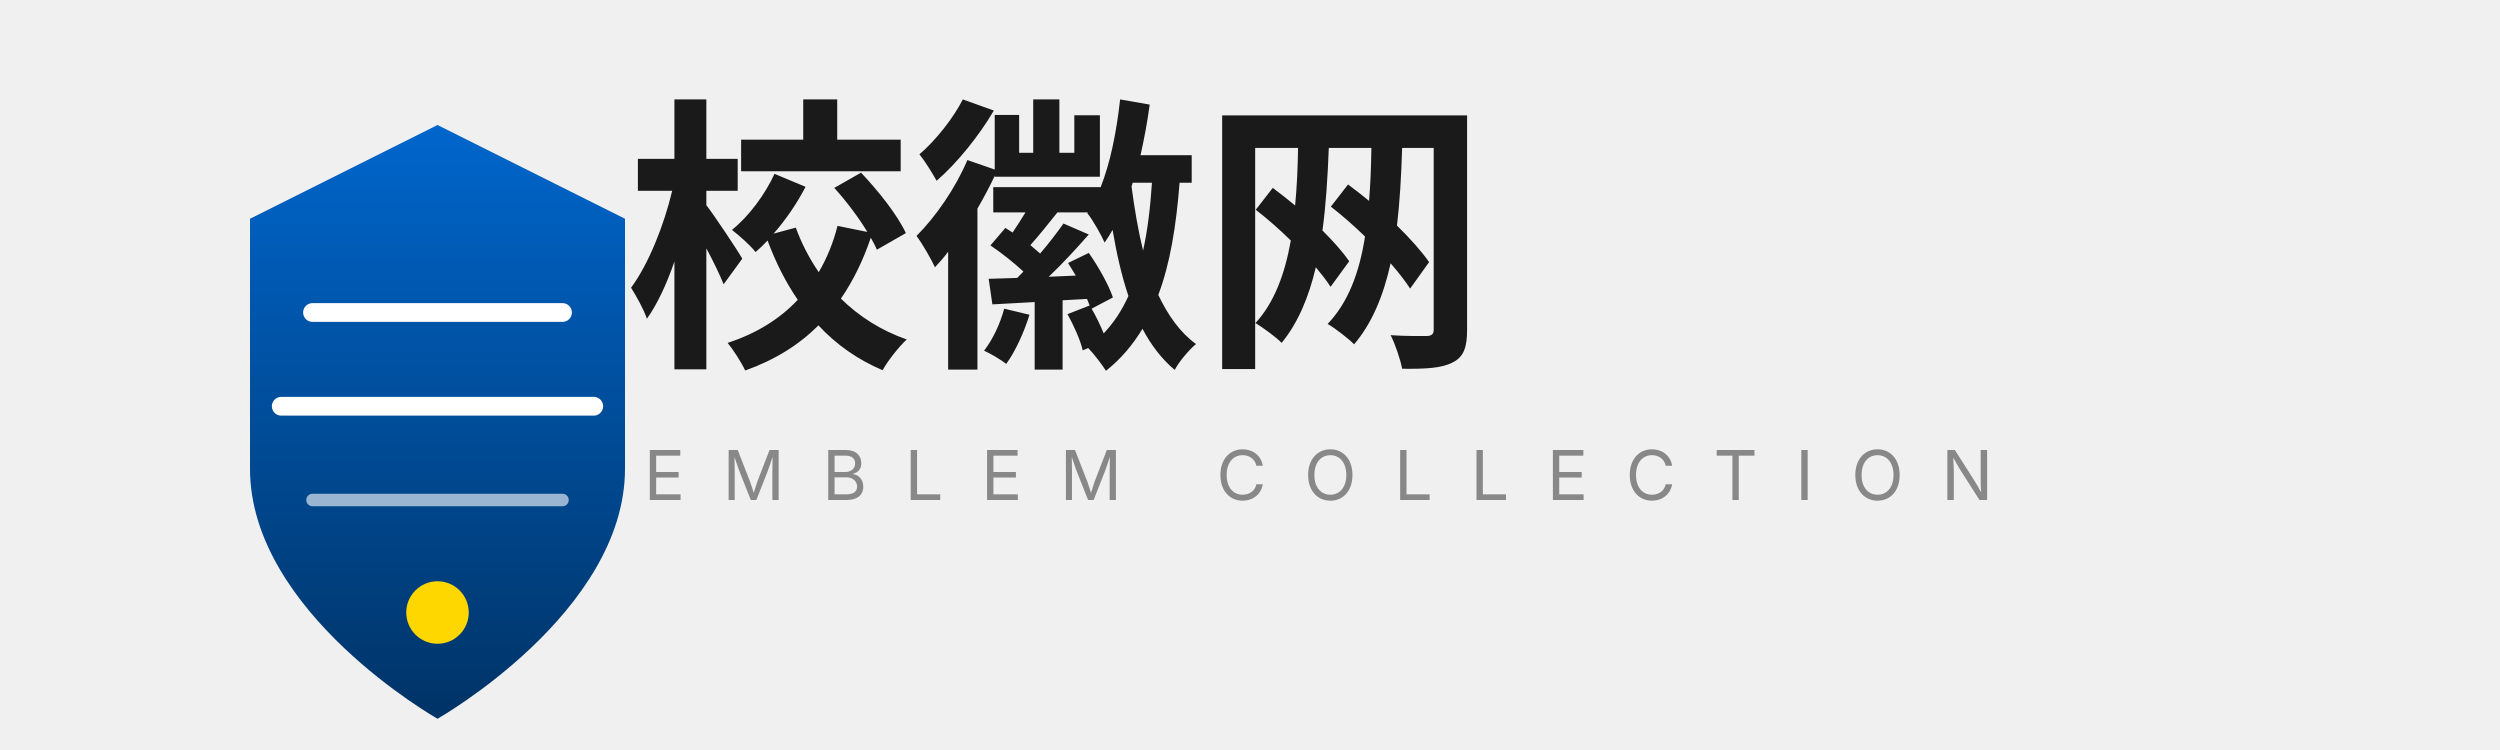
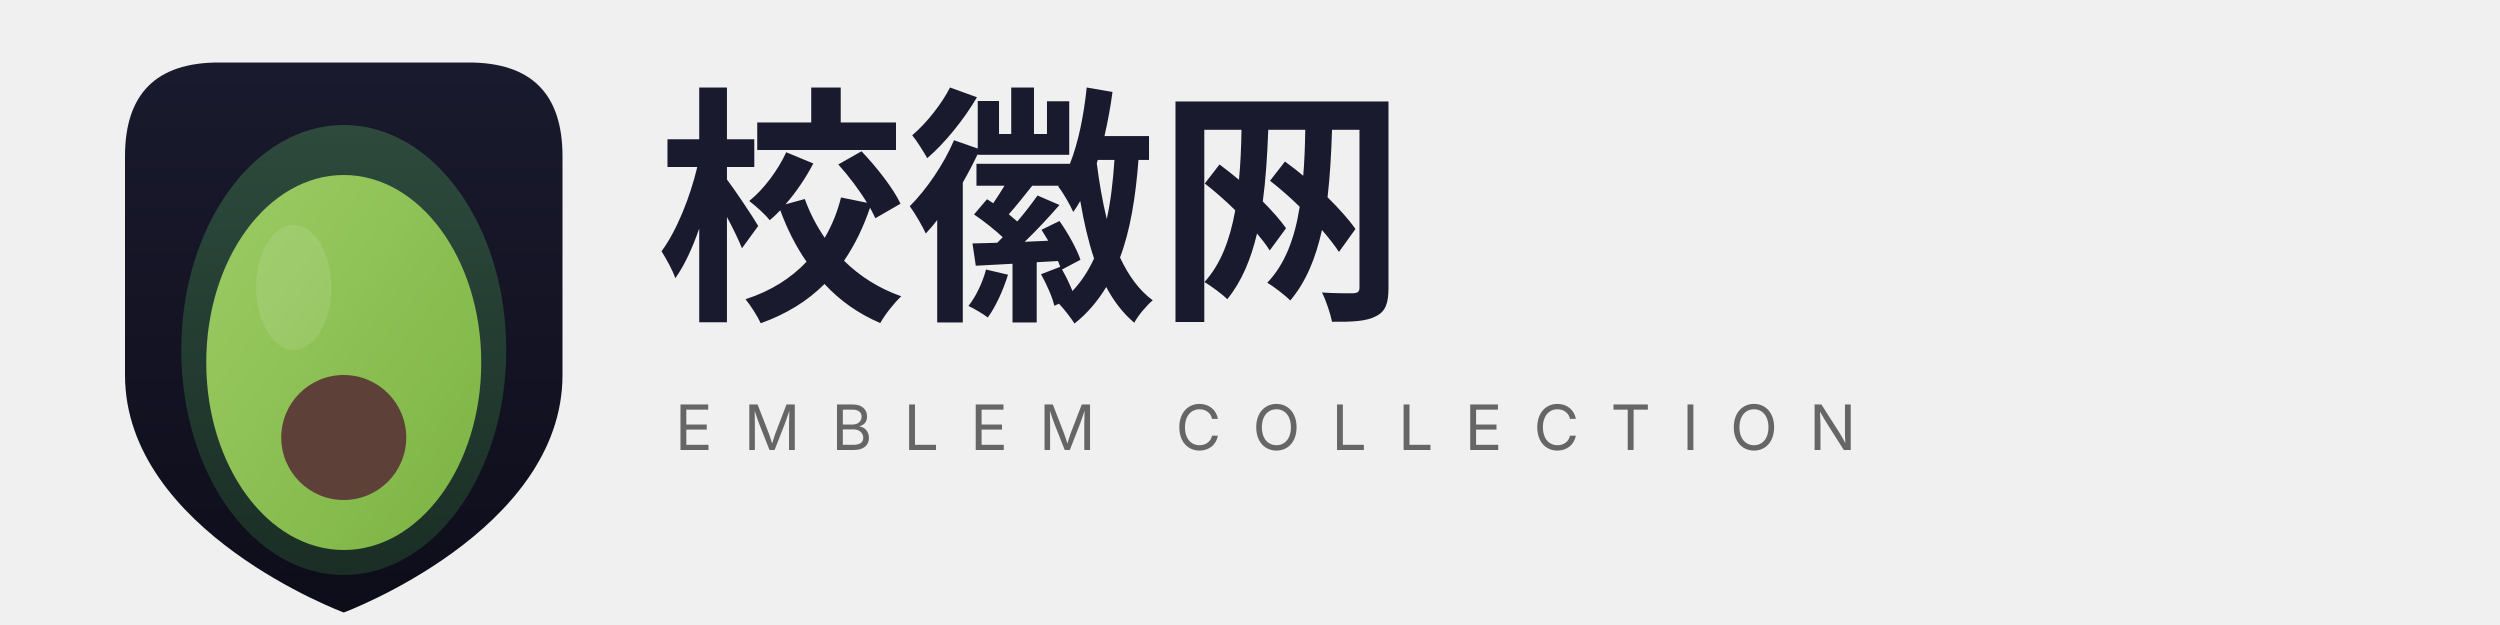
- <svg xmlns="http://www.w3.org/2000/svg" viewBox="0 0 400 120">
+ <svg xmlns="http://www.w3.org/2000/svg" viewBox="0 0 400 100">
  <defs>
-     <linearGradient id="blueGrad" x1="0%" y1="0%" x2="0%" y2="100%">
-       <stop offset="0%" style="stop-color:#0066CC" />
-       <stop offset="100%" style="stop-color:#003366" />
+     <linearGradient id="shieldGrad" x1="0%" y1="0%" x2="0%" y2="100%">
+       <stop offset="0%" style="stop-color:#1A1A2E" />
+       <stop offset="100%" style="stop-color:#0D0D1A" />
+     </linearGradient>
+     <linearGradient id="avocadoSkin" x1="0%" y1="0%" x2="0%" y2="100%">
+       <stop offset="0%" style="stop-color:#2D4A3D" />
+       <stop offset="100%" style="stop-color:#1A2E25" />
+     </linearGradient>
+     <linearGradient id="avocadoFlesh" x1="0%" y1="0%" x2="100%" y2="100%">
+       <stop offset="0%" style="stop-color:#9CCC65" />
+       <stop offset="100%" style="stop-color:#7CB342" />
    </linearGradient>
  </defs>
-   <g transform="translate(30, 20)">
-     <path d="M40 0 L70 15 L70 55 C70 78 40 95 40 95 C40 95 10 78 10 55 L10 15 Z" fill="url(#blueGrad)" />
-     <line x1="20" y1="30" x2="60" y2="30" stroke="#fff" stroke-width="3" stroke-linecap="round" />
-     <line x1="15" y1="45" x2="65" y2="45" stroke="#fff" stroke-width="3" stroke-linecap="round" />
-     <line x1="20" y1="60" x2="60" y2="60" stroke="#fff" stroke-width="2" stroke-linecap="round" opacity="0.6" />
-     <circle cx="40" cy="78" r="5" fill="#FFD700" />
+   <path d="M20 10 L75 10 C85 10 90 15 90 25 L90 60 C90 85 55 98 55 98 C55 98 20 85 20 60 L20 25 C20 15 25 10 35 10 Z" fill="url(#shieldGrad)" />
+   <g transform="translate(25, 18)">
+     <ellipse cx="30" cy="38" rx="26" ry="36" fill="url(#avocadoSkin)" />
+     <ellipse cx="30" cy="40" rx="22" ry="30" fill="url(#avocadoFlesh)" />
+     <circle cx="30" cy="52" r="10" fill="#5D4037" />
+     <ellipse cx="22" cy="28" rx="6" ry="10" fill="#fff" opacity="0.1" />
  </g>
-   <text x="100" y="55" font-family="'PingFang SC', 'Microsoft YaHei', -apple-system, sans-serif" font-size="46" font-weight="700" fill="#1a1a1a">校徽网</text>
-   <text x="103" y="80" font-family="-apple-system, BlinkMacSystemFont, sans-serif" font-size="11" fill="#888" letter-spacing="6">EMBLEM COLLECTION</text>
+   <text x="105" y="48" font-family="'PingFang SC', 'Microsoft YaHei', -apple-system, sans-serif" font-size="40" font-weight="700" fill="#1A1A2E">校徽网</text>
+   <text x="108" y="72" font-family="-apple-system, BlinkMacSystemFont, sans-serif" font-size="10" fill="#666" letter-spacing="5">EMBLEM COLLECTION</text>
</svg>
